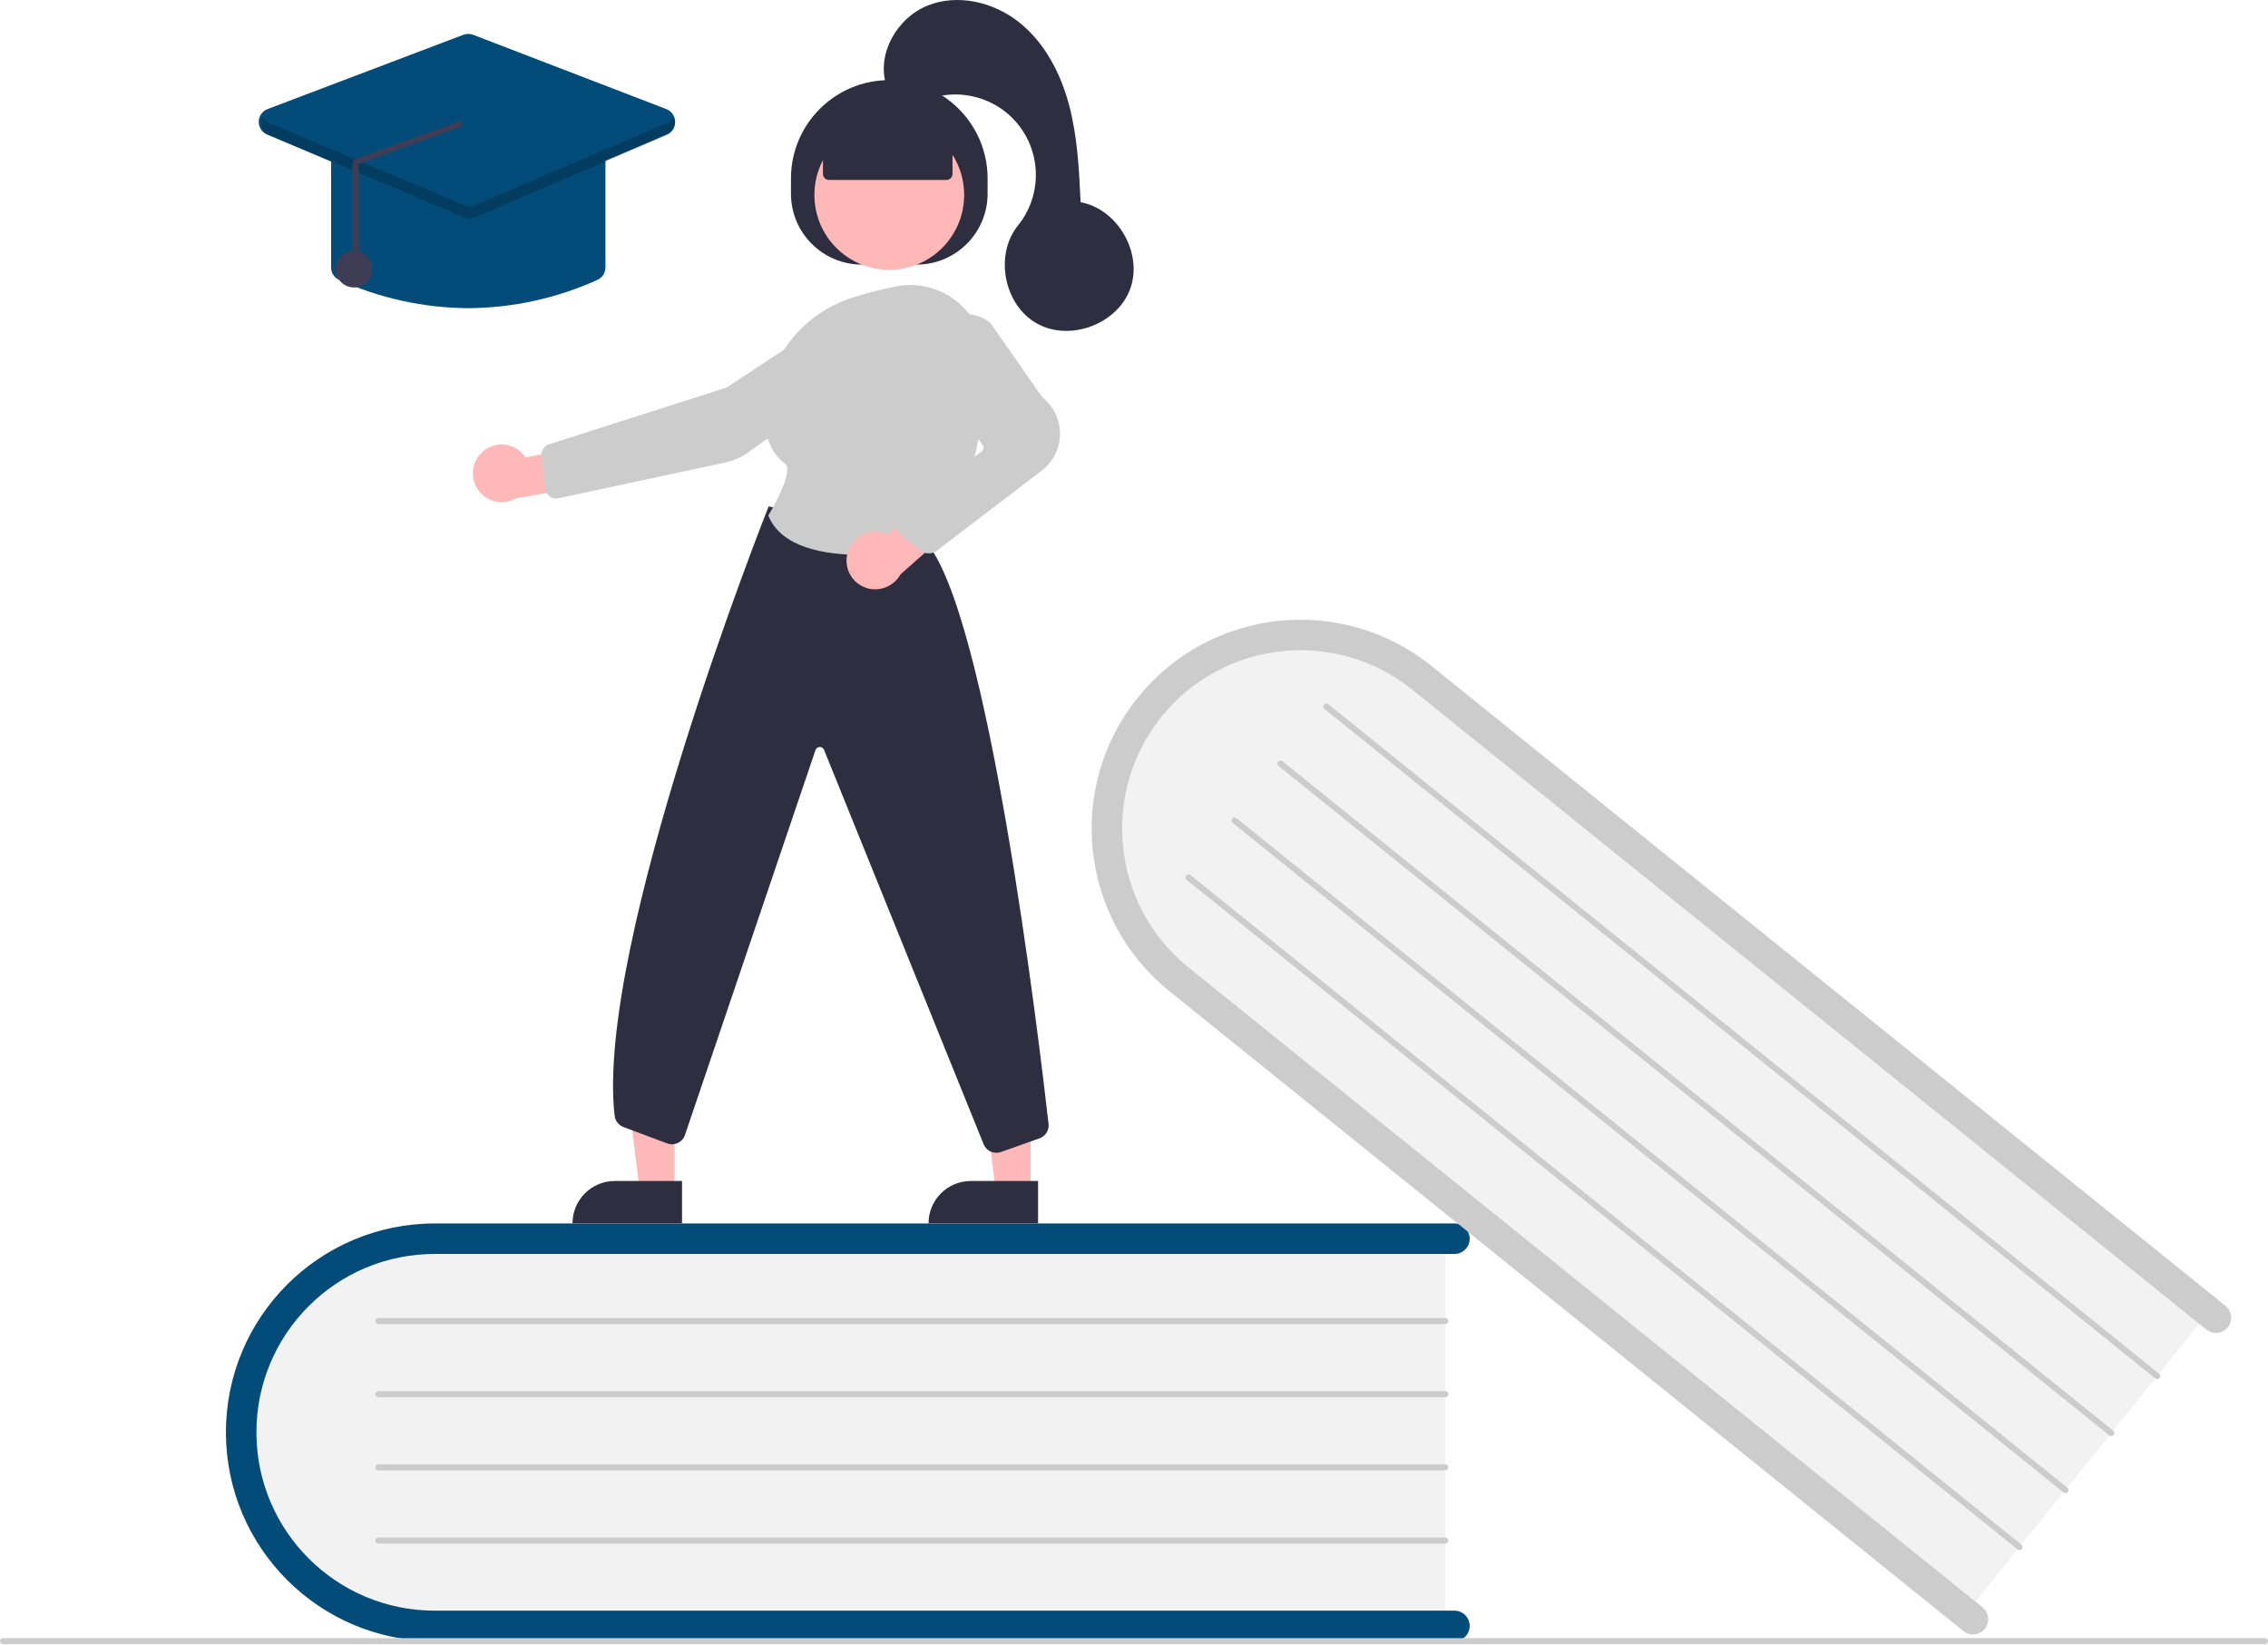
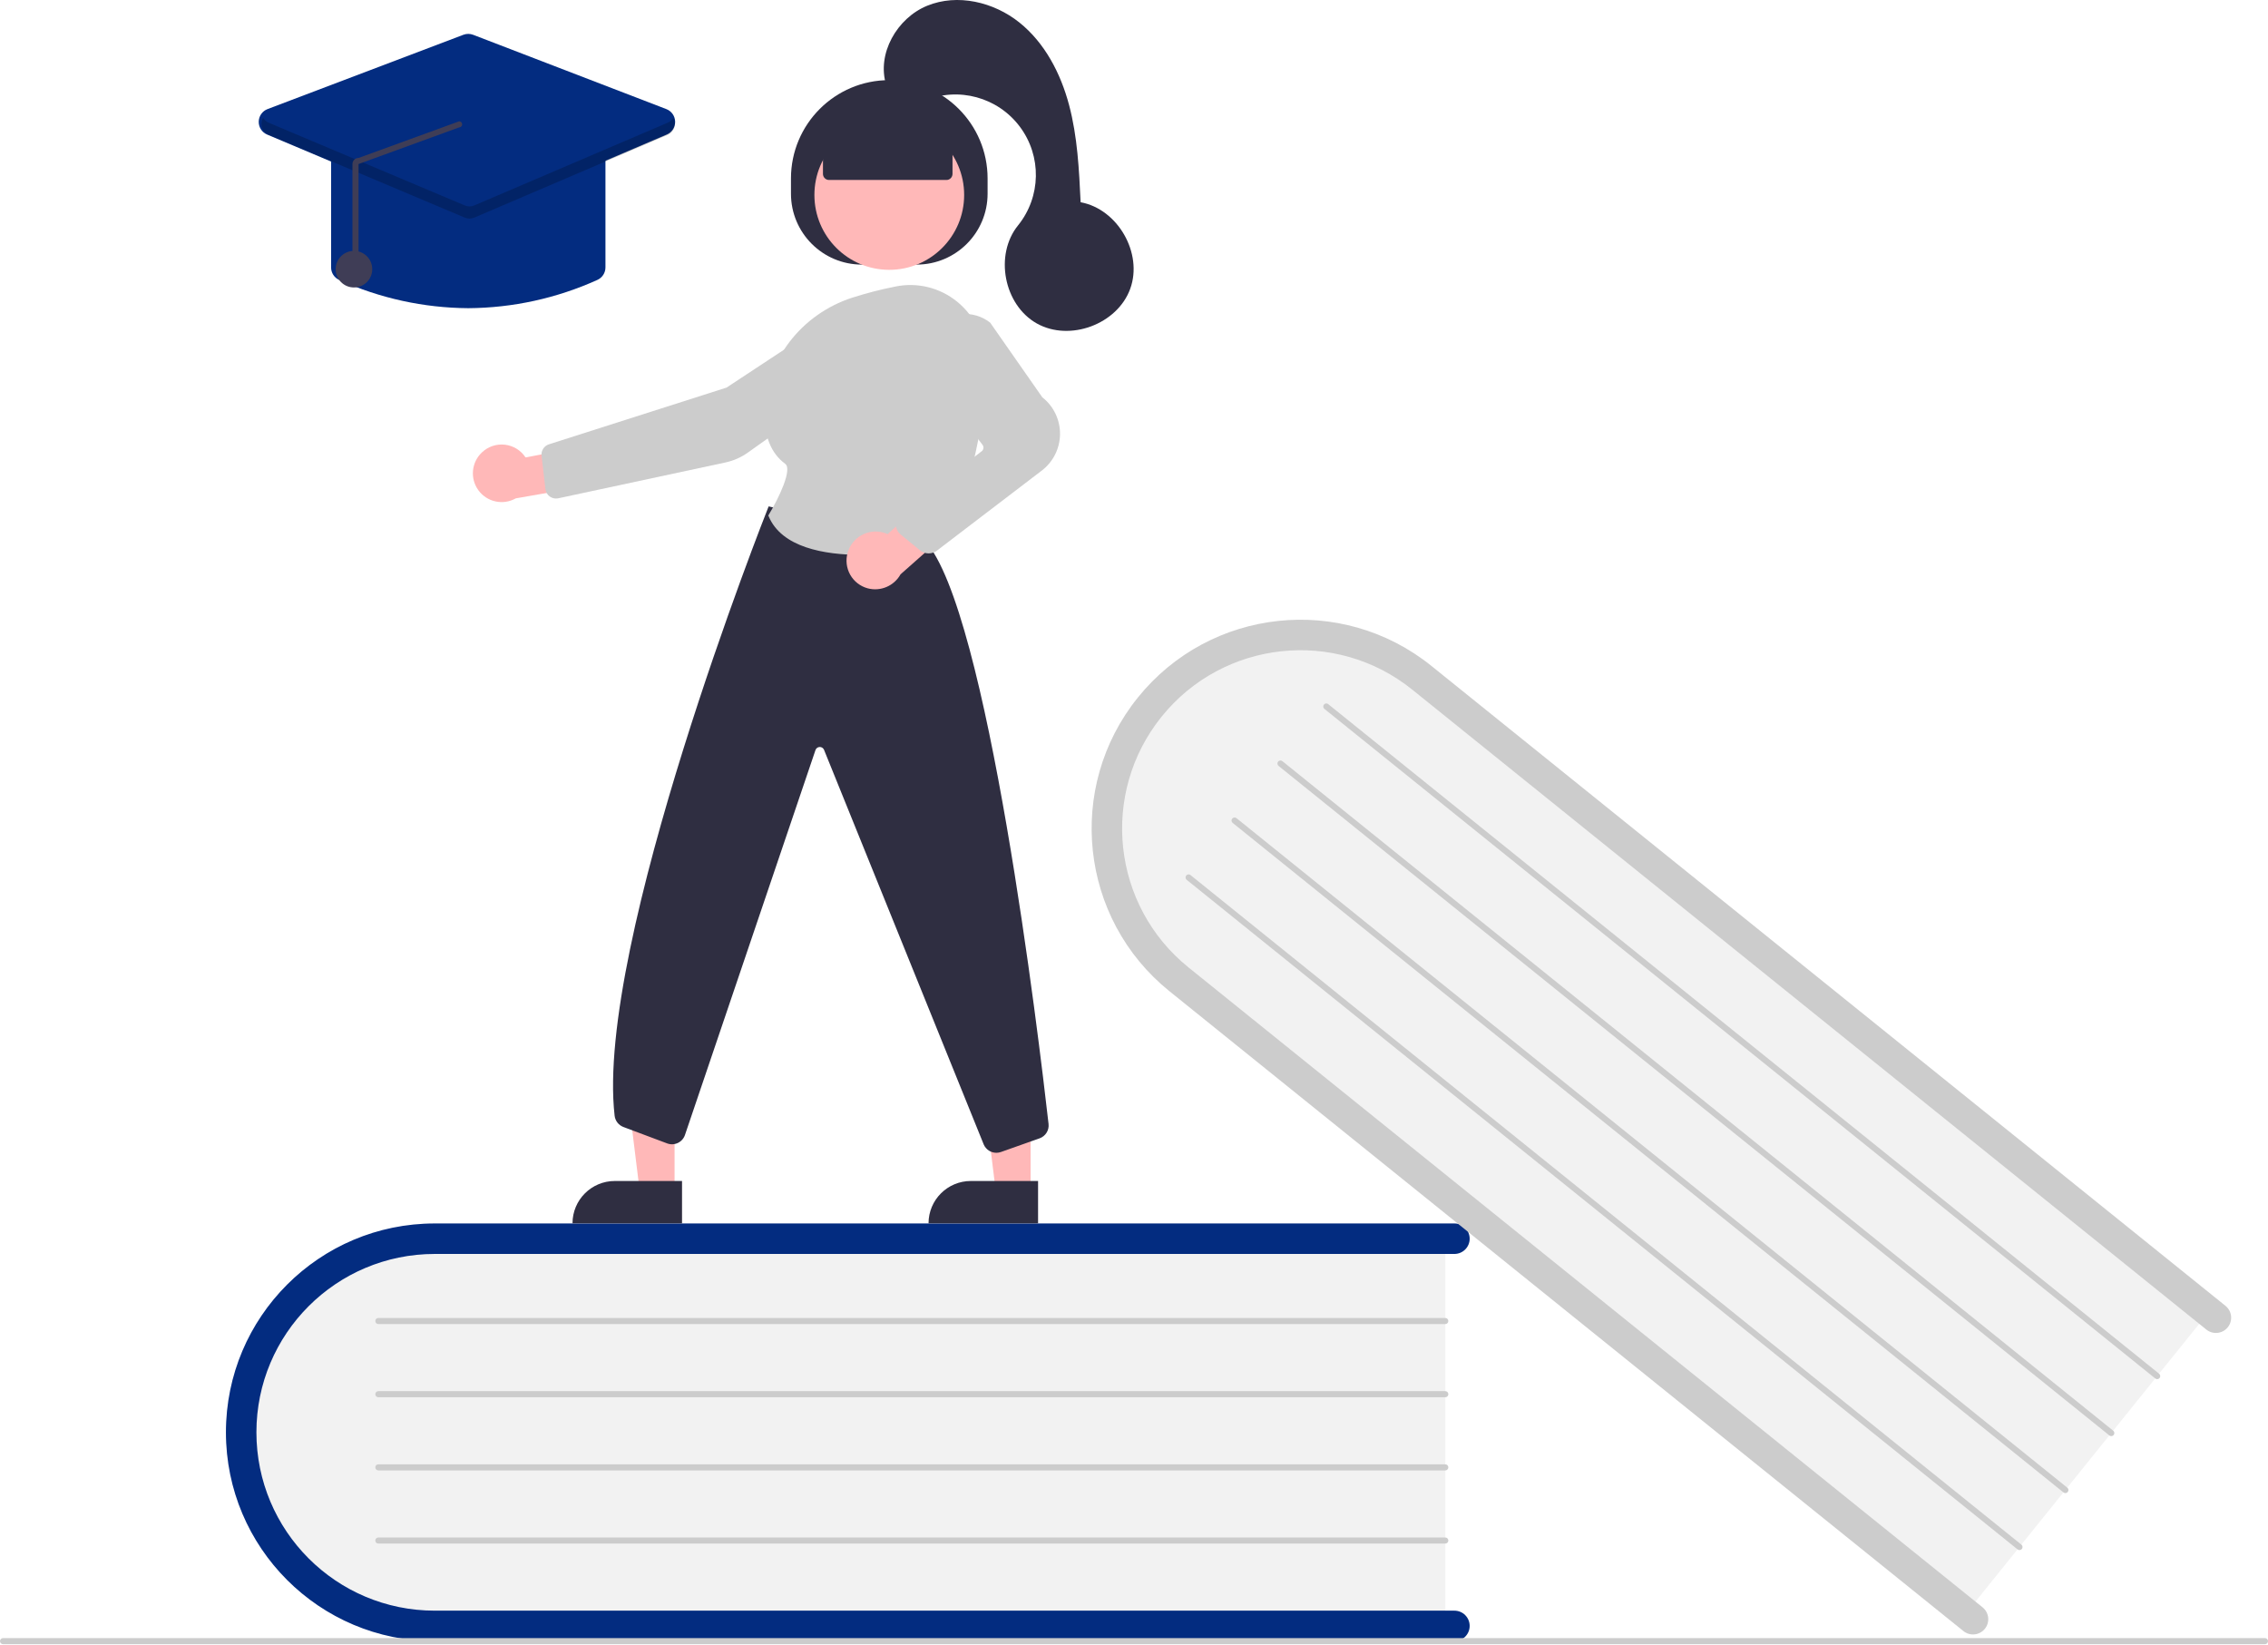
<svg xmlns="http://www.w3.org/2000/svg" data-name="Layer 1" width="744" height="539.286" viewBox="0 0 744 539.286">
  <path d="M702.114,584.643v130H376.415c-37.109,0-67.301-29.16-67.301-65s30.192-65,67.301-65Z" transform="translate(-228 -180.357)" fill="#f2f2f2" />
-   <path d="M710.114,713.643a5.002,5.002,0,0,1-5,5h-334.5a68.5,68.5,0,1,1,0-137h334.5a5,5,0,0,1,0,10h-334.5a58.5,58.5,0,1,0,0,117h334.5A5.002,5.002,0,0,1,710.114,713.643Z" transform="translate(-228 -180.357)" fill="#034c79" />
+   <path d="M710.114,713.643a5.002,5.002,0,0,1-5,5h-334.5a68.5,68.5,0,1,1,0-137h334.5a5,5,0,0,1,0,10h-334.5a58.5,58.5,0,1,0,0,117h334.5A5.002,5.002,0,0,1,710.114,713.643Z" transform="translate(-228 -180.357)" fill="#032c80" />
  <path d="M702.114,614.643h-350a1,1,0,1,1,0-2h350a1,1,0,0,1,0,2Z" transform="translate(-228 -180.357)" fill="#ccc" />
  <path d="M702.114,638.643h-350a1,1,0,1,1,0-2h350a1,1,0,0,1,0,2Z" transform="translate(-228 -180.357)" fill="#ccc" />
  <path d="M702.114,662.643h-350a1,1,0,1,1,0-2h350a1,1,0,0,1,0,2Z" transform="translate(-228 -180.357)" fill="#ccc" />
  <path d="M702.114,686.643h-350a1,1,0,1,1,0-2h350a1,1,0,0,1,0,2Z" transform="translate(-228 -180.357)" fill="#ccc" />
  <path d="M953.832,609.114,872.267,710.342,618.652,505.992c-28.896-23.283-34.111-64.932-11.624-92.84s64.292-31.671,93.189-8.388Z" transform="translate(-228 -180.357)" fill="#f2f2f2" />
  <path d="M879.124,714.583a5.002,5.002,0,0,1-7.031.756L611.625,505.467a68.5,68.5,0,0,1,85.957-106.679L958.05,608.66a5,5,0,1,1-6.274,7.787L691.307,406.575a58.5,58.5,0,1,0-73.408,91.106L878.367,707.553A5.002,5.002,0,0,1,879.124,714.583Z" transform="translate(-228 -180.357)" fill="#ccc" />
  <path d="M935.009,632.474,662.471,412.877a1,1,0,1,1,1.255-1.557L936.264,630.917a1,1,0,1,1-1.255,1.557Z" transform="translate(-228 -180.357)" fill="#ccc" />
  <path d="M919.951,651.163,647.413,431.565a1,1,0,0,1,1.255-1.557L921.206,649.605a1,1,0,1,1-1.255,1.557Z" transform="translate(-228 -180.357)" fill="#ccc" />
  <path d="M904.893,669.851,632.355,450.254a1,1,0,0,1,1.255-1.557L906.148,668.294a1,1,0,1,1-1.255,1.557Z" transform="translate(-228 -180.357)" fill="#ccc" />
  <path d="M889.835,688.539,617.297,468.942a1,1,0,1,1,1.255-1.557L891.089,686.982a1,1,0,1,1-1.255,1.557Z" transform="translate(-228 -180.357)" fill="#ccc" />
  <path d="M971,719.643H229a1,1,0,0,1,0-2H971a1,1,0,0,1,0,2Z" transform="translate(-228 -180.357)" fill="#ccc" />
  <polygon points="338.081 390.622 326.649 390.621 321.212 346.525 338.085 346.527 338.081 390.622" fill="#ffb8b8" />
  <path d="M318.482,387.355h22.048a0,0,0,0,1,0,0v13.882a0,0,0,0,1,0,0H304.6a0,0,0,0,1,0,0v0A13.882,13.882,0,0,1,318.482,387.355Z" fill="#2f2e41" />
  <polygon points="221.286 390.622 209.854 390.621 204.417 346.525 221.29 346.527 221.286 390.622" fill="#ffb8b8" />
  <path d="M201.688,387.355h22.048a0,0,0,0,1,0,0v13.882a0,0,0,0,1,0,0H187.806a0,0,0,0,1,0,0v0A13.882,13.882,0,0,1,201.688,387.355Z" fill="#2f2e41" />
  <path d="M487.471,243.89v-5a32.25,32.25,0,0,1,32.25-32.25h0a32.25,32.25,0,0,1,32.25,32.25v5a23.25,23.25,0,0,1-23.25,23.25h-18A23.25,23.25,0,0,1,487.471,243.89Z" transform="translate(-228 -180.357)" fill="#2f2e41" />
  <circle cx="291.721" cy="63.942" r="24.561" fill="#ffb8b8" />
  <path d="M634.488,376.475" transform="translate(-228 -180.357)" fill="#ffb8b8" />
  <path d="M386.125,328.713A9.377,9.377,0,0,1,400.405,330.39l21.055-3.983,5.541,12.205-29.812,5.207a9.428,9.428,0,0,1-11.064-15.106Z" transform="translate(-228 -180.357)" fill="#ffb8b8" />
  <path d="M500.573,284.328l.275.417L466.322,307.49l-58.258,18.603a3.508,3.508,0,0,0-2.412,3.738l1.271,10.947a3.501,3.501,0,0,0,4.21,3.018l54.83-11.753a19.806,19.806,0,0,0,7.371-3.245L512.122,301.201a10.02,10.02,0,0,0,4.158-8.947,9.975,9.975,0,0,0-15.433-7.508Z" transform="translate(-228 -180.357)" fill="#ccc" />
  <path d="M554.853,558.466a4.518,4.518,0,0,1-4.138-2.701l-52.41-129.501a1.5,1.5,0,0,0-2.809.158L452.739,552.495a4.501,4.501,0,0,1-5.882,2.891l-14.338-5.377a4.489,4.489,0,0,1-2.897-3.705c-6.45-56.192,49.8-198.03,50.369-199.456l.157-.395,51.277,11.343.107.116c20.458,22.318,37.273,163.082,40.437,191.074a4.479,4.479,0,0,1-2.971,4.747l-12.656,4.476A4.457,4.457,0,0,1,554.853,558.466Z" transform="translate(-228 -180.357)" fill="#2f2e41" />
  <path d="M510.673,362.363c-12.424,0-26.274-2.477-30.538-12.701l-.098-.235.133-.218c3.365-5.521,7.813-14.94,5.422-16.709-4.709-3.482-6.994-9.21-6.792-17.025.44-16.966,12-32.029,28.766-37.482h0A127.642,127.642,0,0,1,521.829,274.321a24.281,24.281,0,0,1,20.133,4.972,24.526,24.526,0,0,1,9.096,18.871c.176,18.131-2.615,43.383-16.912,60.72a4.448,4.448,0,0,1-2.633,1.531A122.223,122.223,0,0,1,510.673,362.363Z" transform="translate(-228 -180.357)" fill="#ccc" />
  <path d="M506.051,361.684a9.556,9.556,0,0,1,11.678-6.664,9.407,9.407,0,0,1,1.448.536l15.987-14.549,11.118,7.49-22.862,20.231a9.539,9.539,0,0,1-10.813,4.587A9.394,9.394,0,0,1,506.051,361.684Z" transform="translate(-228 -180.357)" fill="#ffb8b8" />
  <path d="M532.632,361.869a4.488,4.488,0,0,1-2.845-1.015l-6.304-5.152a4.5,4.5,0,0,1,.109-7.055l26.442-20.28a1.503,1.503,0,0,0,.283-2.095L533.996,304.696a13.285,13.285,0,0,1,.887-17.114h0a13.248,13.248,0,0,1,17.888-1.431l.103.109,17.042,24.402a15.193,15.193,0,0,1-.36,24.186l-34.246,26.139A4.507,4.507,0,0,1,532.632,361.869Z" transform="translate(-228 -180.357)" fill="#ccc" />
  <path d="M497.965,237.39V225.204l21.756-9.5,20.744,9.5v12.186a2,2,0,0,1-2,2h-38.5A2,2,0,0,1,497.965,237.39Z" transform="translate(-228 -180.357)" fill="#2f2e41" />
  <path d="M518.722,208.257c-3.199-10.239,3.519-21.972,13.451-26.025s21.813-1.22,30.194,5.476,13.58,16.724,16.335,27.091,3.278,21.177,3.787,31.891c12.202,2.241,20.503,16.714,16.276,28.378s-19.873,17.459-30.678,11.362-13.935-22.485-6.136-32.134a26.374,26.374,0,0,0-30.688-40.91C525.248,215.902,517.702,209.368,518.722,208.257Z" transform="translate(-228 -180.357)" fill="#2f2e41" />
-   <path d="M381.614,281.44a104.449,104.449,0,0,1-42.348-9.275,4.473,4.473,0,0,1-2.652-4.104V231.643a4.505,4.505,0,0,1,4.5-4.5h81a4.505,4.505,0,0,1,4.5,4.5v36.418a4.473,4.473,0,0,1-2.652,4.104h0A104.449,104.449,0,0,1,381.614,281.44Z" transform="translate(-228 -180.357)" fill="#034c79" />
-   <path d="M381.603,251.937a4.505,4.505,0,0,1-1.749-.352l-64.232-27.1a4.5,4.5,0,0,1,.153-8.353L380.008,191.765a4.484,4.484,0,0,1,3.211.007l63.372,24.368a4.5,4.5,0,0,1,.154,8.338L383.373,251.577A4.507,4.507,0,0,1,381.603,251.937Z" transform="translate(-228 -180.357)" fill="#034c79" />
+   <path d="M381.614,281.44a104.449,104.449,0,0,1-42.348-9.275,4.473,4.473,0,0,1-2.652-4.104V231.643a4.505,4.505,0,0,1,4.5-4.5h81a4.505,4.505,0,0,1,4.5,4.5v36.418a4.473,4.473,0,0,1-2.652,4.104h0A104.449,104.449,0,0,1,381.614,281.44Z" transform="translate(-228 -180.357)" fill="#032c80" />
+   <path d="M381.603,251.937a4.505,4.505,0,0,1-1.749-.352l-64.232-27.1a4.5,4.5,0,0,1,.153-8.353L380.008,191.765a4.484,4.484,0,0,1,3.211.007l63.372,24.368a4.5,4.5,0,0,1,.154,8.338L383.373,251.577A4.507,4.507,0,0,1,381.603,251.937Z" transform="translate(-228 -180.357)" fill="#032c80" />
  <circle cx="116.114" cy="88.286" r="6" fill="#3f3d56" />
  <path d="M446.965,220.631,383.592,247.73a4,4,0,0,1-3.127.008l-64.232-27.099a3.925,3.925,0,0,1-1.913-1.681,3.997,3.997,0,0,0,1.913,5.681l64.232,27.099a4,4,0,0,0,3.127-.008l63.373-27.099a3.997,3.997,0,0,0,1.895-5.673A3.927,3.927,0,0,1,446.965,220.631Z" transform="translate(-228 -180.357)" opacity="0.2" />
  <path d="M344.618,268.62a1,1,0,0,0,1-1V234.158l32.981-12.015a1,1,0,0,0,.03-2l-32.981,12.015a1.962,1.962,0,0,0-1.433.575,1.986,1.986,0,0,0-.596,1.425v33.461A1,1,0,0,0,344.618,268.62Z" transform="translate(-228 -180.357)" fill="#3f3d56" />
</svg>
